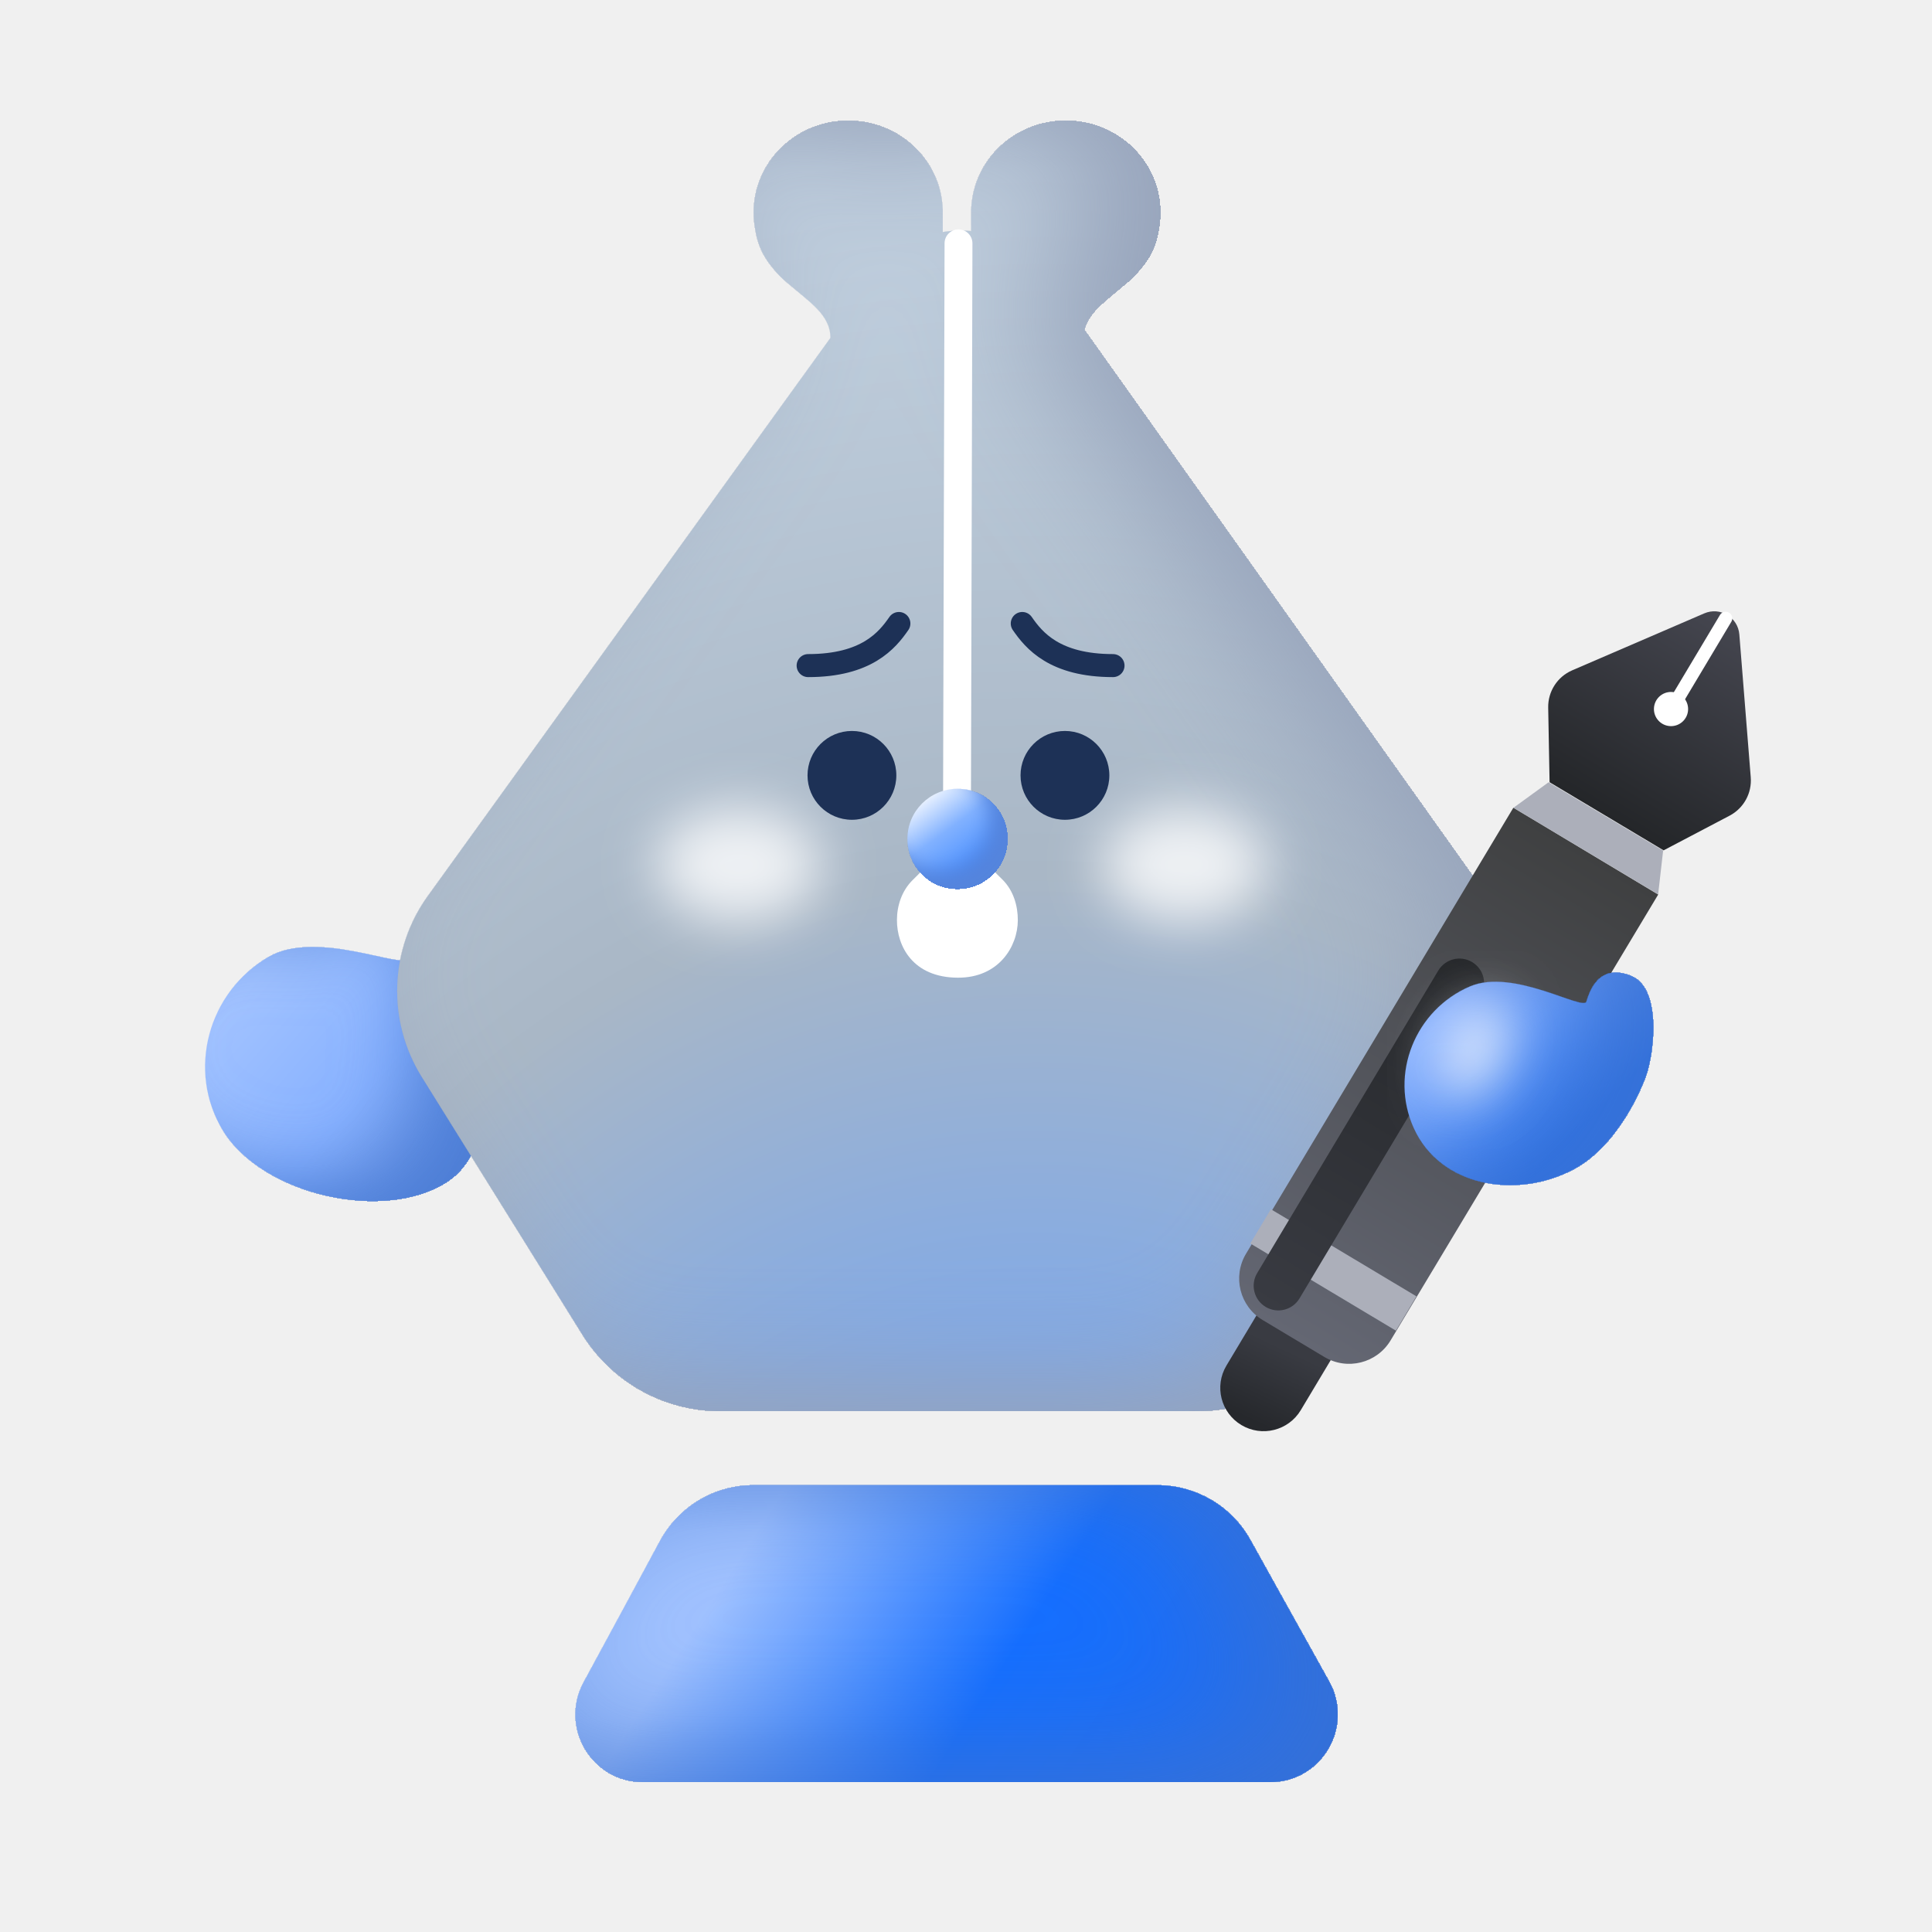
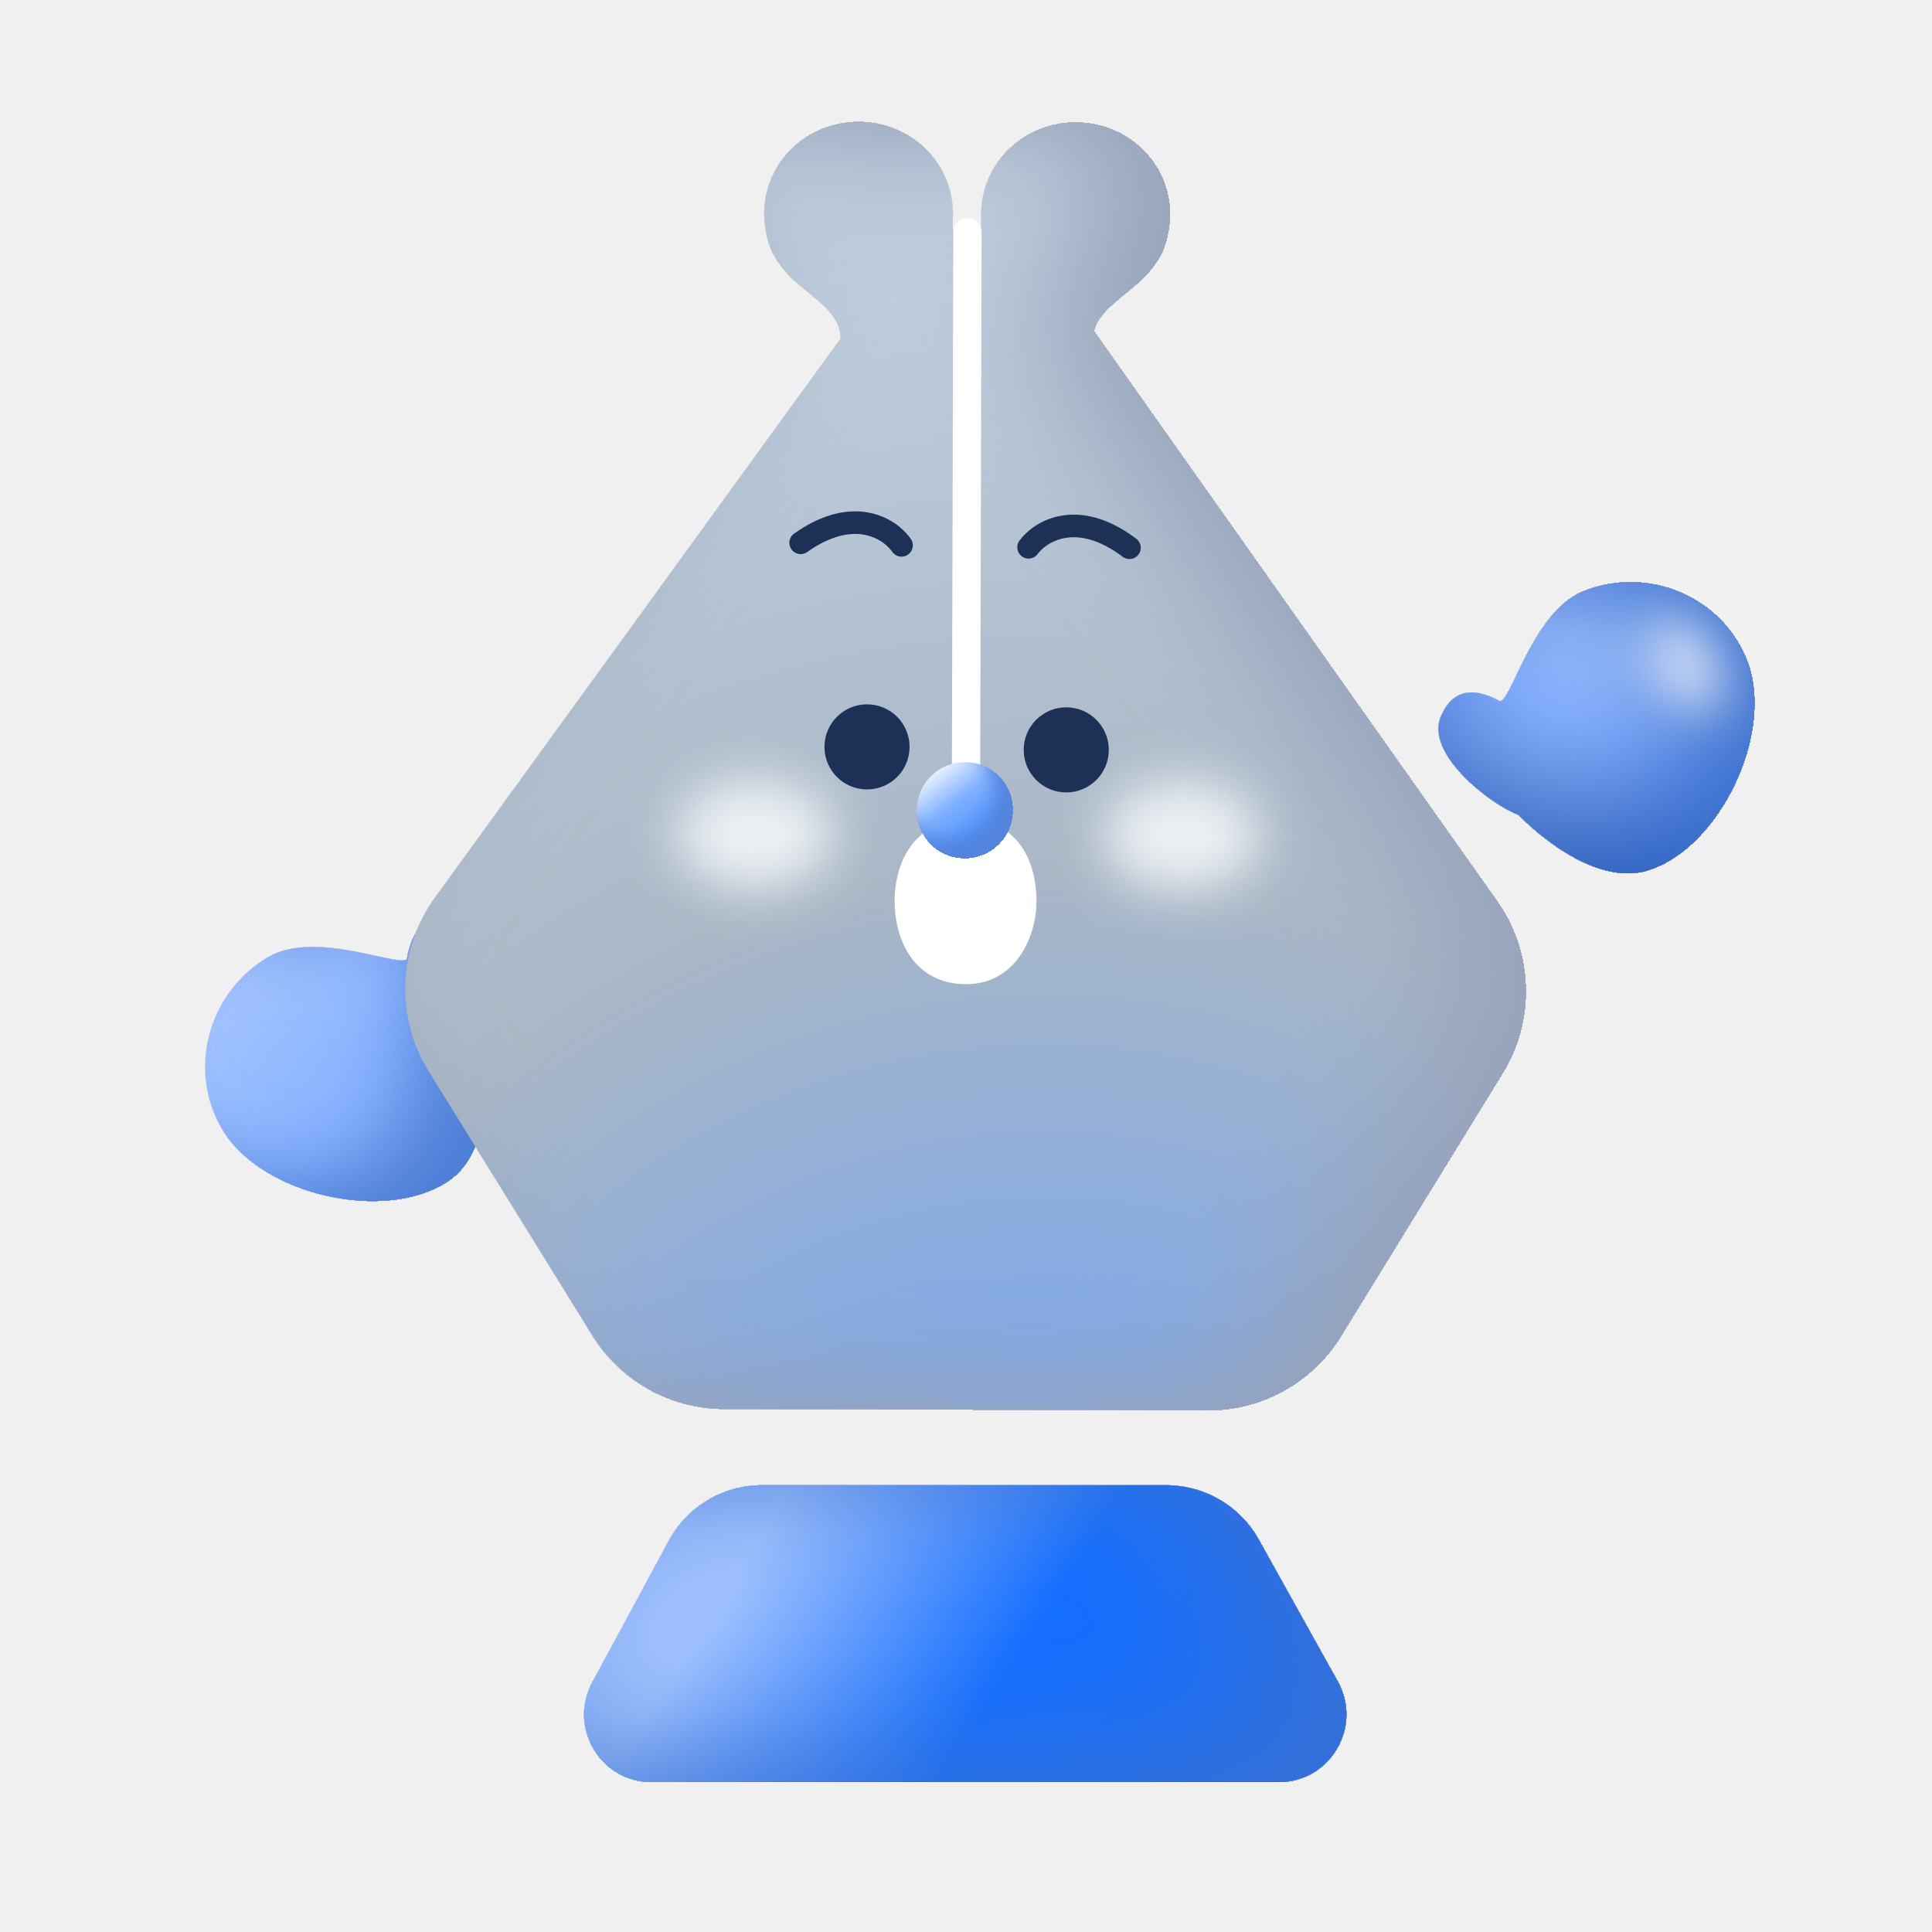
<svg xmlns="http://www.w3.org/2000/svg" width="160" height="160" viewBox="0 0 160 160" fill="none">
-   <g filter="url(#filter0_i_3447_10301)">
-     <path d="M37.742 76.362C41.05 77.272 40.891 84.376 40.18 86.462C40.18 86.462 41.442 94.839 37.153 97.78C31.986 101.322 21.709 98.973 18.458 93.619C15.445 88.657 17.221 82.151 22.247 79.246C26.244 76.937 33.531 80.337 33.708 79.369C33.885 78.401 34.434 75.452 37.742 76.362Z" fill="url(#paint0_linear_3447_10301)" />
+   <g filter="url(#filter0_i_3447_10278)">
+     <path d="M37.742 76.362C41.05 77.272 40.891 84.376 40.18 86.462C40.18 86.462 41.442 94.839 37.153 97.78C31.986 101.322 21.709 98.973 18.458 93.619C15.445 88.657 17.221 82.151 22.247 79.246C26.244 76.937 33.531 80.337 33.708 79.369C33.885 78.401 34.434 75.452 37.742 76.362Z" fill="url(#paint0_linear_3447_10278)" />
  </g>
-   <g filter="url(#filter1_i_3447_10301)">
-     <path d="M88.257 10C92.581 10 96.087 13.407 96.087 17.608C96.087 18.135 96.032 18.649 95.927 19.145C95.723 20.445 95.15 21.442 94.433 22.281C94.07 22.733 93.656 23.145 93.199 23.507C91.725 24.792 90.153 25.79 89.802 27.326L123.189 74.274C126.312 78.666 126.516 84.497 123.706 89.096L110.679 110.417C108.233 114.419 103.881 116.86 99.19 116.86H59.648C55 116.86 50.68 114.462 48.222 110.517L34.931 89.184C32.041 84.545 32.242 78.62 35.44 74.188L68.772 27.983C68.777 26.055 66.976 24.967 65.302 23.507C64.852 23.15 64.445 22.746 64.086 22.302C63.361 21.458 62.781 20.455 62.575 19.145C62.47 18.649 62.415 18.135 62.415 17.608C62.415 13.407 65.921 10 70.245 10C74.478 10 77.924 13.263 78.068 17.341C78.073 17.343 78.075 17.344 78.075 17.344V19.221C78.852 19.086 79.644 19.061 80.427 19.141V17.344C80.427 17.344 80.429 17.342 80.433 17.341C80.578 13.263 84.025 10 88.257 10Z" fill="url(#paint1_radial_3447_10301)" />
+   <g filter="url(#filter1_i_3447_10278)">
+     <path d="M55.369 127.62C56.907 124.774 59.882 123 63.116 123H96.561C99.756 123 102.7 124.731 104.254 127.523L110.785 139.256C112.864 142.991 110.163 147.585 105.889 147.585H53.979C49.735 147.585 47.032 143.051 49.049 139.318L55.369 127.62Z" fill="url(#paint1_linear_3447_10278)" />
  </g>
-   <g opacity="0.8" filter="url(#filter2_f_3447_10301)">
-     <ellipse cx="98.073" cy="71.614" rx="6.866" ry="4.755" fill="white" />
+   <g filter="url(#filter2_i_3447_10278)">
+     <path d="M119.323 59.355C118.001 62.511 123.674 66.756 125.748 67.481C125.748 67.481 131.546 73.625 136.492 72.068C142.449 70.193 146.929 60.684 144.727 54.839C142.687 49.422 136.488 46.814 131.118 48.971C126.847 50.686 125.032 58.496 124.164 58.039C123.295 57.583 120.644 56.199 119.323 59.355Z" fill="url(#paint2_linear_3447_10278)" />
  </g>
-   <g opacity="0.8" filter="url(#filter3_f_3447_10301)">
-     <ellipse cx="61.171" cy="71.614" rx="6.866" ry="4.755" fill="white" />
+   <g filter="url(#filter3_i_3447_10278)">
+     <path d="M89.092 10.147C93.406 10.159 96.895 13.566 96.884 17.758C96.882 18.282 96.826 18.793 96.721 19.287C96.513 20.591 95.934 21.59 95.209 22.429C94.848 22.875 94.437 23.281 93.983 23.638C92.512 24.913 90.947 25.903 90.591 27.431L123.985 74.653C126.967 78.869 127.147 84.457 124.443 88.856L111.047 110.647C108.694 114.475 104.518 116.802 100.025 116.79L59.976 116.683C55.522 116.672 51.389 114.363 49.044 110.577L35.496 88.702C32.738 84.251 32.946 78.574 36.021 74.335L69.603 28.049C69.621 26.119 67.829 25.028 66.16 23.567C65.715 23.213 65.313 22.812 64.957 22.372C64.216 21.51 63.626 20.481 63.433 19.131C63.339 18.658 63.29 18.169 63.291 17.669C63.302 13.478 66.808 10.089 71.123 10.1C75.345 10.112 78.774 13.374 78.909 17.442C78.911 17.443 78.912 17.444 78.913 17.444L78.913 17.594C78.913 17.633 78.915 17.672 78.915 17.711C78.915 17.75 78.913 17.789 78.912 17.828L78.909 19.086C79.684 18.947 80.475 18.919 81.257 19.003L81.26 17.755C81.26 17.742 81.259 17.729 81.259 17.716C81.259 17.703 81.26 17.69 81.26 17.677L81.261 17.452C81.261 17.452 81.262 17.45 81.266 17.449C81.422 13.381 84.869 10.136 89.092 10.147Z" fill="url(#paint3_radial_3447_10278)" />
  </g>
-   <ellipse cx="88.194" cy="64.213" rx="3.678" ry="3.678" fill="#1D3156" />
-   <ellipse cx="70.553" cy="64.213" rx="3.678" ry="3.678" fill="#1D3156" />
-   <path d="M79.382 18.996C80.019 18.998 80.534 19.516 80.533 20.154L80.404 68.684C80.399 70.371 81.819 71.655 83.017 72.842C83.944 73.761 84.295 75.037 84.292 76.213C84.286 78.372 82.724 80.977 79.335 80.968C75.584 80.958 74.276 78.345 74.281 76.186C74.284 75.036 74.662 73.792 75.581 72.883C76.747 71.73 78.091 70.461 78.095 68.82L78.225 20.148C78.226 19.51 78.745 18.995 79.382 18.996Z" fill="white" />
-   <path d="M84.66 51.635C85.626 53.032 87.335 55.122 92.175 55.122" stroke="#1D3156" stroke-width="1.907" stroke-linecap="round" />
-   <path d="M74.441 51.635C73.475 53.032 71.767 55.122 66.927 55.122" stroke="#1D3156" stroke-width="1.907" stroke-linecap="round" />
-   <g filter="url(#filter4_i_3447_10301)">
-     <path d="M54.655 127.62C56.192 124.774 59.167 123 62.401 123H95.846C99.041 123 101.986 124.731 103.54 127.523L110.07 139.256C112.149 142.991 109.449 147.585 105.174 147.585H53.264C49.02 147.585 46.317 143.051 48.334 139.318L54.655 127.62Z" fill="url(#paint2_linear_3447_10301)" />
+   <path d="M80.125 18.068C80.772 18.07 81.294 18.595 81.293 19.242L81.171 65.053C81.166 66.746 82.534 68.076 83.799 69.201C85.296 70.53 85.842 72.677 85.837 74.634C85.829 77.752 83.993 81.514 80.016 81.504C75.614 81.492 74.079 77.72 74.088 74.603C74.093 72.655 74.701 70.523 76.23 69.2C77.492 68.107 78.823 66.788 78.828 65.118L78.95 19.235C78.952 18.588 79.478 18.066 80.125 18.068Z" fill="white" />
+   <g filter="url(#filter4_i_3447_10278)">
+     <ellipse cx="79.892" cy="67.091" rx="3.965" ry="3.965" transform="rotate(0.152495 79.8919 67.0914)" fill="url(#paint4_linear_3447_10278)" />
  </g>
-   <g filter="url(#filter5_i_3447_10301)">
-     <ellipse cx="79.287" cy="69.467" rx="4.138" ry="4.139" fill="url(#paint3_linear_3447_10301)" />
+   <g opacity="0.8" filter="url(#filter5_f_3447_10278)">
+     <ellipse cx="97.882" cy="69.195" rx="6.578" ry="4.556" transform="rotate(0.152495 97.8825 69.1947)" fill="white" />
  </g>
-   <rect x="105.883" y="119.859" width="7.178" height="35.445" rx="3.589" transform="rotate(-149.092 105.883 119.859)" fill="url(#paint4_linear_3447_10301)" />
-   <path d="M115.164 111.004C114.028 112.897 111.572 113.513 109.677 112.378L104.568 109.32C102.671 108.184 102.054 105.724 103.191 103.828L125.332 66.888L137.326 74.081L115.164 111.004Z" fill="url(#paint5_linear_3447_10301)" />
-   <rect x="115.605" y="110.201" width="14.053" height="3.311" transform="rotate(-149.092 115.605 110.201)" fill="#ACAFBA" />
-   <rect x="106.57" y="109.283" width="4.086" height="33.286" rx="2.043" transform="rotate(-149.092 106.57 109.283)" fill="url(#paint6_linear_3447_10301)" />
-   <path d="M137.32 74.071L125.337 66.897L128.246 64.784L137.734 70.442L137.32 74.071Z" fill="#ACAFBA" />
-   <path d="M141.14 50.797C142.451 50.231 143.931 51.121 144.045 52.546L144.989 64.373C145.094 65.687 144.405 66.937 143.238 67.55L137.772 70.422L128.33 64.782L128.215 58.6C128.19 57.263 128.975 56.044 130.203 55.514L141.14 50.797Z" fill="url(#paint7_linear_3447_10301)" />
-   <path d="M143.194 50.738C143.453 50.893 143.538 51.23 143.383 51.489L138.539 59.597C138.384 59.857 138.048 59.942 137.788 59.787C137.528 59.632 137.443 59.294 137.598 59.035L142.442 50.927C142.597 50.667 142.934 50.583 143.194 50.738Z" fill="white" />
-   <ellipse cx="1.415" cy="1.415" rx="1.415" ry="1.415" transform="matrix(-0.999351 -0.0359943 0.0359916 -0.999353 139.75 60.1851)" fill="white" />
-   <g filter="url(#filter6_i_3447_10301)">
-     <path d="M135.084 80.825C137.782 81.925 136.932 87.898 136.123 89.586C136.123 89.586 134.181 94.815 130.269 96.862C125.557 99.329 119.29 98.274 117.088 93.433C115.048 88.946 117.201 83.639 121.73 81.696C125.332 80.152 131.134 83.752 131.381 82.954C131.627 82.155 132.387 79.724 135.084 80.825Z" fill="url(#paint8_linear_3447_10301)" />
+   <g opacity="0.8" filter="url(#filter6_f_3447_10278)">
+     <ellipse cx="62.531" cy="69.102" rx="6.578" ry="4.556" transform="rotate(0.152495 62.531 69.1016)" fill="white" />
  </g>
-   <g opacity="0.8" filter="url(#filter7_f_3447_10301)">
-     <ellipse cx="2.539" cy="4.196" rx="2.539" ry="4.196" transform="matrix(0.903519 0.428549 -0.428535 0.903525 121.543 82.0496)" fill="white" fill-opacity="0.9" />
+   <ellipse cx="71.803" cy="61.854" rx="3.524" ry="3.524" transform="rotate(0.152495 71.8034 61.8539)" fill="#1D3156" />
+   <ellipse cx="88.303" cy="62.102" rx="3.524" ry="3.524" transform="rotate(0.152495 88.3034 62.1017)" fill="#1D3156" />
+   <path d="M85.183 45.323C86.172 43.981 89.227 42.11 93.537 45.362" stroke="#1D3156" stroke-width="1.872" stroke-linecap="round" />
+   <path d="M74.66 45.164C73.712 43.793 70.715 41.831 66.309 44.952" stroke="#1D3156" stroke-width="1.872" stroke-linecap="round" />
+   <g opacity="0.8" filter="url(#filter7_f_3447_10278)">
+     <ellipse cx="2.539" cy="4.196" rx="2.539" ry="4.196" transform="matrix(0.861984 -0.506936 0.506949 0.861976 135.367 52.7666)" fill="white" fill-opacity="0.9" />
  </g>
  <defs>
-     <filter id="filter0_i_3447_10301" x="11.129" y="74.726" width="29.469" height="24.74" filterUnits="userSpaceOnUse" color-interpolation-filters="sRGB">
+     <filter id="filter0_i_3447_10278" x="11.129" y="74.726" width="29.469" height="24.74" filterUnits="userSpaceOnUse" color-interpolation-filters="sRGB">
      <feFlood flood-opacity="0" result="BackgroundImageFix" />
      <feBlend mode="normal" in="SourceGraphic" in2="BackgroundImageFix" result="shape" />
      <feColorMatrix in="SourceAlpha" type="matrix" values="0 0 0 0 0 0 0 0 0 0 0 0 0 0 0 0 0 0 127 0" result="hardAlpha" />
      <feOffset dx="-5.856" dy="-1.464" />
      <feGaussianBlur stdDeviation="3.147" />
      <feComposite in2="hardAlpha" operator="arithmetic" k2="-1" k3="1" />
      <feColorMatrix type="matrix" values="0 0 0 0 0.24 0 0 0 0 0.444 0 0 0 0 0.808 0 0 0 0.7 0" />
-       <feBlend mode="normal" in2="shape" result="effect1_innerShadow_3447_10301" />
+       <feBlend mode="normal" in2="shape" result="effect1_innerShadow_3447_10278" />
    </filter>
-     <filter id="filter1_i_3447_10301" x="26.954" y="8.515" width="98.726" height="108.346" filterUnits="userSpaceOnUse" color-interpolation-filters="sRGB">
-       <feFlood flood-opacity="0" result="BackgroundImageFix" />
-       <feBlend mode="normal" in="SourceGraphic" in2="BackgroundImageFix" result="shape" />
-       <feColorMatrix in="SourceAlpha" type="matrix" values="0 0 0 0 0 0 0 0 0 0 0 0 0 0 0 0 0 0 127 0" result="hardAlpha" />
-       <feOffset dx="-5.941" dy="-1.485" />
-       <feGaussianBlur stdDeviation="5.644" />
-       <feComposite in2="hardAlpha" operator="arithmetic" k2="-1" k3="1" />
-       <feColorMatrix type="matrix" values="0 0 0 0 0.588 0 0 0 0 0.639 0 0 0 0 0.731 0 0 0 1 0" />
-       <feBlend mode="normal" in2="shape" result="effect1_innerShadow_3447_10301" />
-     </filter>
-     <filter id="filter2_f_3447_10301" x="86.751" y="62.403" width="22.642" height="18.422" filterUnits="userSpaceOnUse" color-interpolation-filters="sRGB">
-       <feFlood flood-opacity="0" result="BackgroundImageFix" />
-       <feBlend mode="normal" in="SourceGraphic" in2="BackgroundImageFix" result="shape" />
-       <feGaussianBlur stdDeviation="2.228" result="effect1_foregroundBlur_3447_10301" />
-     </filter>
-     <filter id="filter3_f_3447_10301" x="49.849" y="62.403" width="22.642" height="18.422" filterUnits="userSpaceOnUse" color-interpolation-filters="sRGB">
-       <feFlood flood-opacity="0" result="BackgroundImageFix" />
-       <feBlend mode="normal" in="SourceGraphic" in2="BackgroundImageFix" result="shape" />
-       <feGaussianBlur stdDeviation="2.228" result="effect1_foregroundBlur_3447_10301" />
-     </filter>
-     <filter id="filter4_i_3447_10301" x="41.712" y="121.515" width="69.074" height="26.07" filterUnits="userSpaceOnUse" color-interpolation-filters="sRGB">
+     <filter id="filter1_i_3447_10278" x="42.426" y="121.515" width="69.074" height="26.07" filterUnits="userSpaceOnUse" color-interpolation-filters="sRGB">
      <feFlood flood-opacity="0" result="BackgroundImageFix" />
      <feBlend mode="normal" in="SourceGraphic" in2="BackgroundImageFix" result="shape" />
      <feColorMatrix in="SourceAlpha" type="matrix" values="0 0 0 0 0 0 0 0 0 0 0 0 0 0 0 0 0 0 127 0" result="hardAlpha" />
      <feOffset dx="-5.941" dy="-1.485" />
      <feGaussianBlur stdDeviation="5.644" />
      <feComposite in2="hardAlpha" operator="arithmetic" k2="-1" k3="1" />
      <feColorMatrix type="matrix" values="0 0 0 0 0.24 0 0 0 0 0.444 0 0 0 0 0.808 0 0 0 0.7 0" />
-       <feBlend mode="normal" in2="shape" result="effect1_innerShadow_3447_10301" />
+       <feBlend mode="normal" in2="shape" result="effect1_innerShadow_3447_10278" />
    </filter>
-     <filter id="filter5_i_3447_10301" x="73.663" y="63.843" width="9.763" height="9.762" filterUnits="userSpaceOnUse" color-interpolation-filters="sRGB">
+     <filter id="filter2_i_3447_10278" x="113.287" y="46.755" width="32.01" height="25.566" filterUnits="userSpaceOnUse" color-interpolation-filters="sRGB">
      <feFlood flood-opacity="0" result="BackgroundImageFix" />
      <feBlend mode="normal" in="SourceGraphic" in2="BackgroundImageFix" result="shape" />
      <feColorMatrix in="SourceAlpha" type="matrix" values="0 0 0 0 0 0 0 0 0 0 0 0 0 0 0 0 0 0 127 0" result="hardAlpha" />
-       <feOffset dx="-1.485" dy="-1.485" />
-       <feGaussianBlur stdDeviation="0.743" />
+       <feOffset dx="-5.838" dy="-1.46" />
+       <feGaussianBlur stdDeviation="5.547" />
      <feComposite in2="hardAlpha" operator="arithmetic" k2="-1" k3="1" />
-       <feColorMatrix type="matrix" values="0 0 0 0 0.329 0 0 0 0 0.518 0 0 0 0 0.867 0 0 0 1 0" />
-       <feBlend mode="normal" in2="shape" result="effect1_innerShadow_3447_10301" />
+       <feColorMatrix type="matrix" values="0 0 0 0 0.092 0 0 0 0 0.32 0 0 0 0 0.727 0 0 0 0.7 0" />
+       <feBlend mode="normal" in2="shape" result="effect1_innerShadow_3447_10278" />
    </filter>
-     <filter id="filter6_i_3447_10301" x="110.662" y="79.13" width="26.256" height="19.017" filterUnits="userSpaceOnUse" color-interpolation-filters="sRGB">
+     <filter id="filter3_i_3447_10278" x="27.871" y="8.678" width="98.481" height="108.113" filterUnits="userSpaceOnUse" color-interpolation-filters="sRGB">
      <feFlood flood-opacity="0" result="BackgroundImageFix" />
      <feBlend mode="normal" in="SourceGraphic" in2="BackgroundImageFix" result="shape" />
      <feColorMatrix in="SourceAlpha" type="matrix" values="0 0 0 0 0 0 0 0 0 0 0 0 0 0 0 0 0 0 127 0" result="hardAlpha" />
-       <feOffset dx="-5.655" dy="-1.414" />
-       <feGaussianBlur stdDeviation="3.039" />
+       <feOffset dx="-5.692" dy="-1.423" />
+       <feGaussianBlur stdDeviation="5.407" />
      <feComposite in2="hardAlpha" operator="arithmetic" k2="-1" k3="1" />
-       <feColorMatrix type="matrix" values="0 0 0 0 0.24 0 0 0 0 0.444 0 0 0 0 0.808 0 0 0 0.6 0" />
-       <feBlend mode="normal" in2="shape" result="effect1_innerShadow_3447_10301" />
+       <feColorMatrix type="matrix" values="0 0 0 0 0.588 0 0 0 0 0.639 0 0 0 0 0.731 0 0 0 1 0" />
+       <feBlend mode="normal" in2="shape" result="effect1_innerShadow_3447_10278" />
    </filter>
-     <filter id="filter7_f_3447_10301" x="114.884" y="78.742" width="14.31" height="16.372" filterUnits="userSpaceOnUse" color-interpolation-filters="sRGB">
+     <filter id="filter4_i_3447_10278" x="74.503" y="61.703" width="9.353" height="9.353" filterUnits="userSpaceOnUse" color-interpolation-filters="sRGB">
      <feFlood flood-opacity="0" result="BackgroundImageFix" />
      <feBlend mode="normal" in="SourceGraphic" in2="BackgroundImageFix" result="shape" />
-       <feGaussianBlur stdDeviation="2.12" result="effect1_foregroundBlur_3447_10301" />
+       <feColorMatrix in="SourceAlpha" type="matrix" values="0 0 0 0 0 0 0 0 0 0 0 0 0 0 0 0 0 0 127 0" result="hardAlpha" />
+       <feOffset dx="-1.423" dy="-1.423" />
+       <feGaussianBlur stdDeviation="0.711" />
+       <feComposite in2="hardAlpha" operator="arithmetic" k2="-1" k3="1" />
+       <feColorMatrix type="matrix" values="0 0 0 0 0.329 0 0 0 0 0.518 0 0 0 0 0.867 0 0 0 1 0" />
+       <feBlend mode="normal" in2="shape" result="effect1_innerShadow_3447_10278" />
    </filter>
-     <linearGradient id="paint0_linear_3447_10301" x1="27.11" y1="74.054" x2="59.065" y2="101.574" gradientUnits="userSpaceOnUse">
+     <filter id="filter5_f_3447_10278" x="87.036" y="60.37" width="21.694" height="17.649" filterUnits="userSpaceOnUse" color-interpolation-filters="sRGB">
+       <feFlood flood-opacity="0" result="BackgroundImageFix" />
+       <feBlend mode="normal" in="SourceGraphic" in2="BackgroundImageFix" result="shape" />
+       <feGaussianBlur stdDeviation="2.134" result="effect1_foregroundBlur_3447_10278" />
+     </filter>
+     <filter id="filter6_f_3447_10278" x="51.684" y="60.277" width="21.694" height="17.649" filterUnits="userSpaceOnUse" color-interpolation-filters="sRGB">
+       <feFlood flood-opacity="0" result="BackgroundImageFix" />
+       <feBlend mode="normal" in="SourceGraphic" in2="BackgroundImageFix" result="shape" />
+       <feGaussianBlur stdDeviation="2.134" result="effect1_foregroundBlur_3447_10278" />
+     </filter>
+     <filter id="filter7_f_3447_10278" x="132.388" y="47.015" width="14.587" height="16.162" filterUnits="userSpaceOnUse" color-interpolation-filters="sRGB">
+       <feFlood flood-opacity="0" result="BackgroundImageFix" />
+       <feBlend mode="normal" in="SourceGraphic" in2="BackgroundImageFix" result="shape" />
+       <feGaussianBlur stdDeviation="2.12" result="effect1_foregroundBlur_3447_10278" />
+     </filter>
+     <linearGradient id="paint0_linear_3447_10278" x1="27.11" y1="74.054" x2="59.065" y2="101.574" gradientUnits="userSpaceOnUse">
      <stop stop-color="#A1C2FF" />
      <stop offset="0.308" stop-color="#87B1FF" />
      <stop offset="1" stop-color="#4F76C0" />
    </linearGradient>
-     <radialGradient id="paint1_radial_3447_10301" cx="0" cy="0" r="1" gradientTransform="matrix(-3.3883 149.011 -129.385 -2.95951 86.2868 160.937)" gradientUnits="userSpaceOnUse">
+     <linearGradient id="paint1_linear_3447_10278" x1="65.844" y1="123" x2="129.169" y2="163.974" gradientUnits="userSpaceOnUse">
+       <stop stop-color="#A1C2FF" />
+       <stop offset="0.308" stop-color="#146EFF" />
+       <stop offset="1" stop-color="#2D6BDE" />
+     </linearGradient>
+     <linearGradient id="paint2_linear_3447_10278" x1="124.052" y1="49.593" x2="115.312" y2="69.499" gradientUnits="userSpaceOnUse">
+       <stop stop-color="#A1C2FF" />
+       <stop offset="0.308" stop-color="#87B1FF" />
+       <stop offset="1" stop-color="#4F76C0" />
+     </linearGradient>
+     <radialGradient id="paint3_radial_3447_10278" cx="0" cy="0" r="1" gradientTransform="matrix(-3.78412 148.657 -129.383 -3.29704 86.7476 160.73)" gradientUnits="userSpaceOnUse">
      <stop offset="0.141" stop-color="#639FFF" />
      <stop offset="0.595" stop-color="#A9B7C6" />
      <stop offset="1" stop-color="#C3D2E1" />
    </radialGradient>
-     <linearGradient id="paint2_linear_3447_10301" x1="65.129" y1="123" x2="128.454" y2="163.974" gradientUnits="userSpaceOnUse">
-       <stop stop-color="#A1C2FF" />
-       <stop offset="0.308" stop-color="#146EFF" />
-       <stop offset="1" stop-color="#2D6BDE" />
-     </linearGradient>
-     <linearGradient id="paint3_linear_3447_10301" x1="82.54" y1="75.002" x2="75.878" y2="65.886" gradientUnits="userSpaceOnUse">
+     <linearGradient id="paint4_linear_3447_10278" x1="83.009" y1="72.395" x2="76.627" y2="63.661" gradientUnits="userSpaceOnUse">
      <stop stop-color="#146EFF" />
      <stop offset="0.659" stop-color="#81B1FF" />
      <stop offset="1" stop-color="white" />
    </linearGradient>
-     <linearGradient id="paint4_linear_3447_10301" x1="109.472" y1="119.859" x2="110.193" y2="127.085" gradientUnits="userSpaceOnUse">
-       <stop offset="0.094" stop-color="#26282C" />
-       <stop offset="1" stop-color="#393B42" />
-     </linearGradient>
-     <linearGradient id="paint5_linear_3447_10301" x1="107.142" y1="110.861" x2="131.321" y2="70.473" gradientUnits="userSpaceOnUse">
-       <stop stop-color="#646773" />
-       <stop offset="1" stop-color="#3F4041" />
-     </linearGradient>
-     <linearGradient id="paint6_linear_3447_10301" x1="108.613" y1="109.283" x2="108.613" y2="142.568" gradientUnits="userSpaceOnUse">
-       <stop stop-color="#393B42" />
-       <stop offset="1" stop-color="#25272A" />
-     </linearGradient>
-     <linearGradient id="paint7_linear_3447_10301" x1="143.752" y1="49.607" x2="133.014" y2="67.58" gradientUnits="userSpaceOnUse">
-       <stop stop-color="#484953" />
-       <stop offset="1" stop-color="#242629" />
-     </linearGradient>
-     <linearGradient id="paint8_linear_3447_10301" x1="126.075" y1="77.713" x2="159.469" y2="110.925" gradientUnits="userSpaceOnUse">
-       <stop stop-color="#8BB3FF" />
-       <stop offset="0.308" stop-color="#2871EA" />
-     </linearGradient>
  </defs>
</svg>
